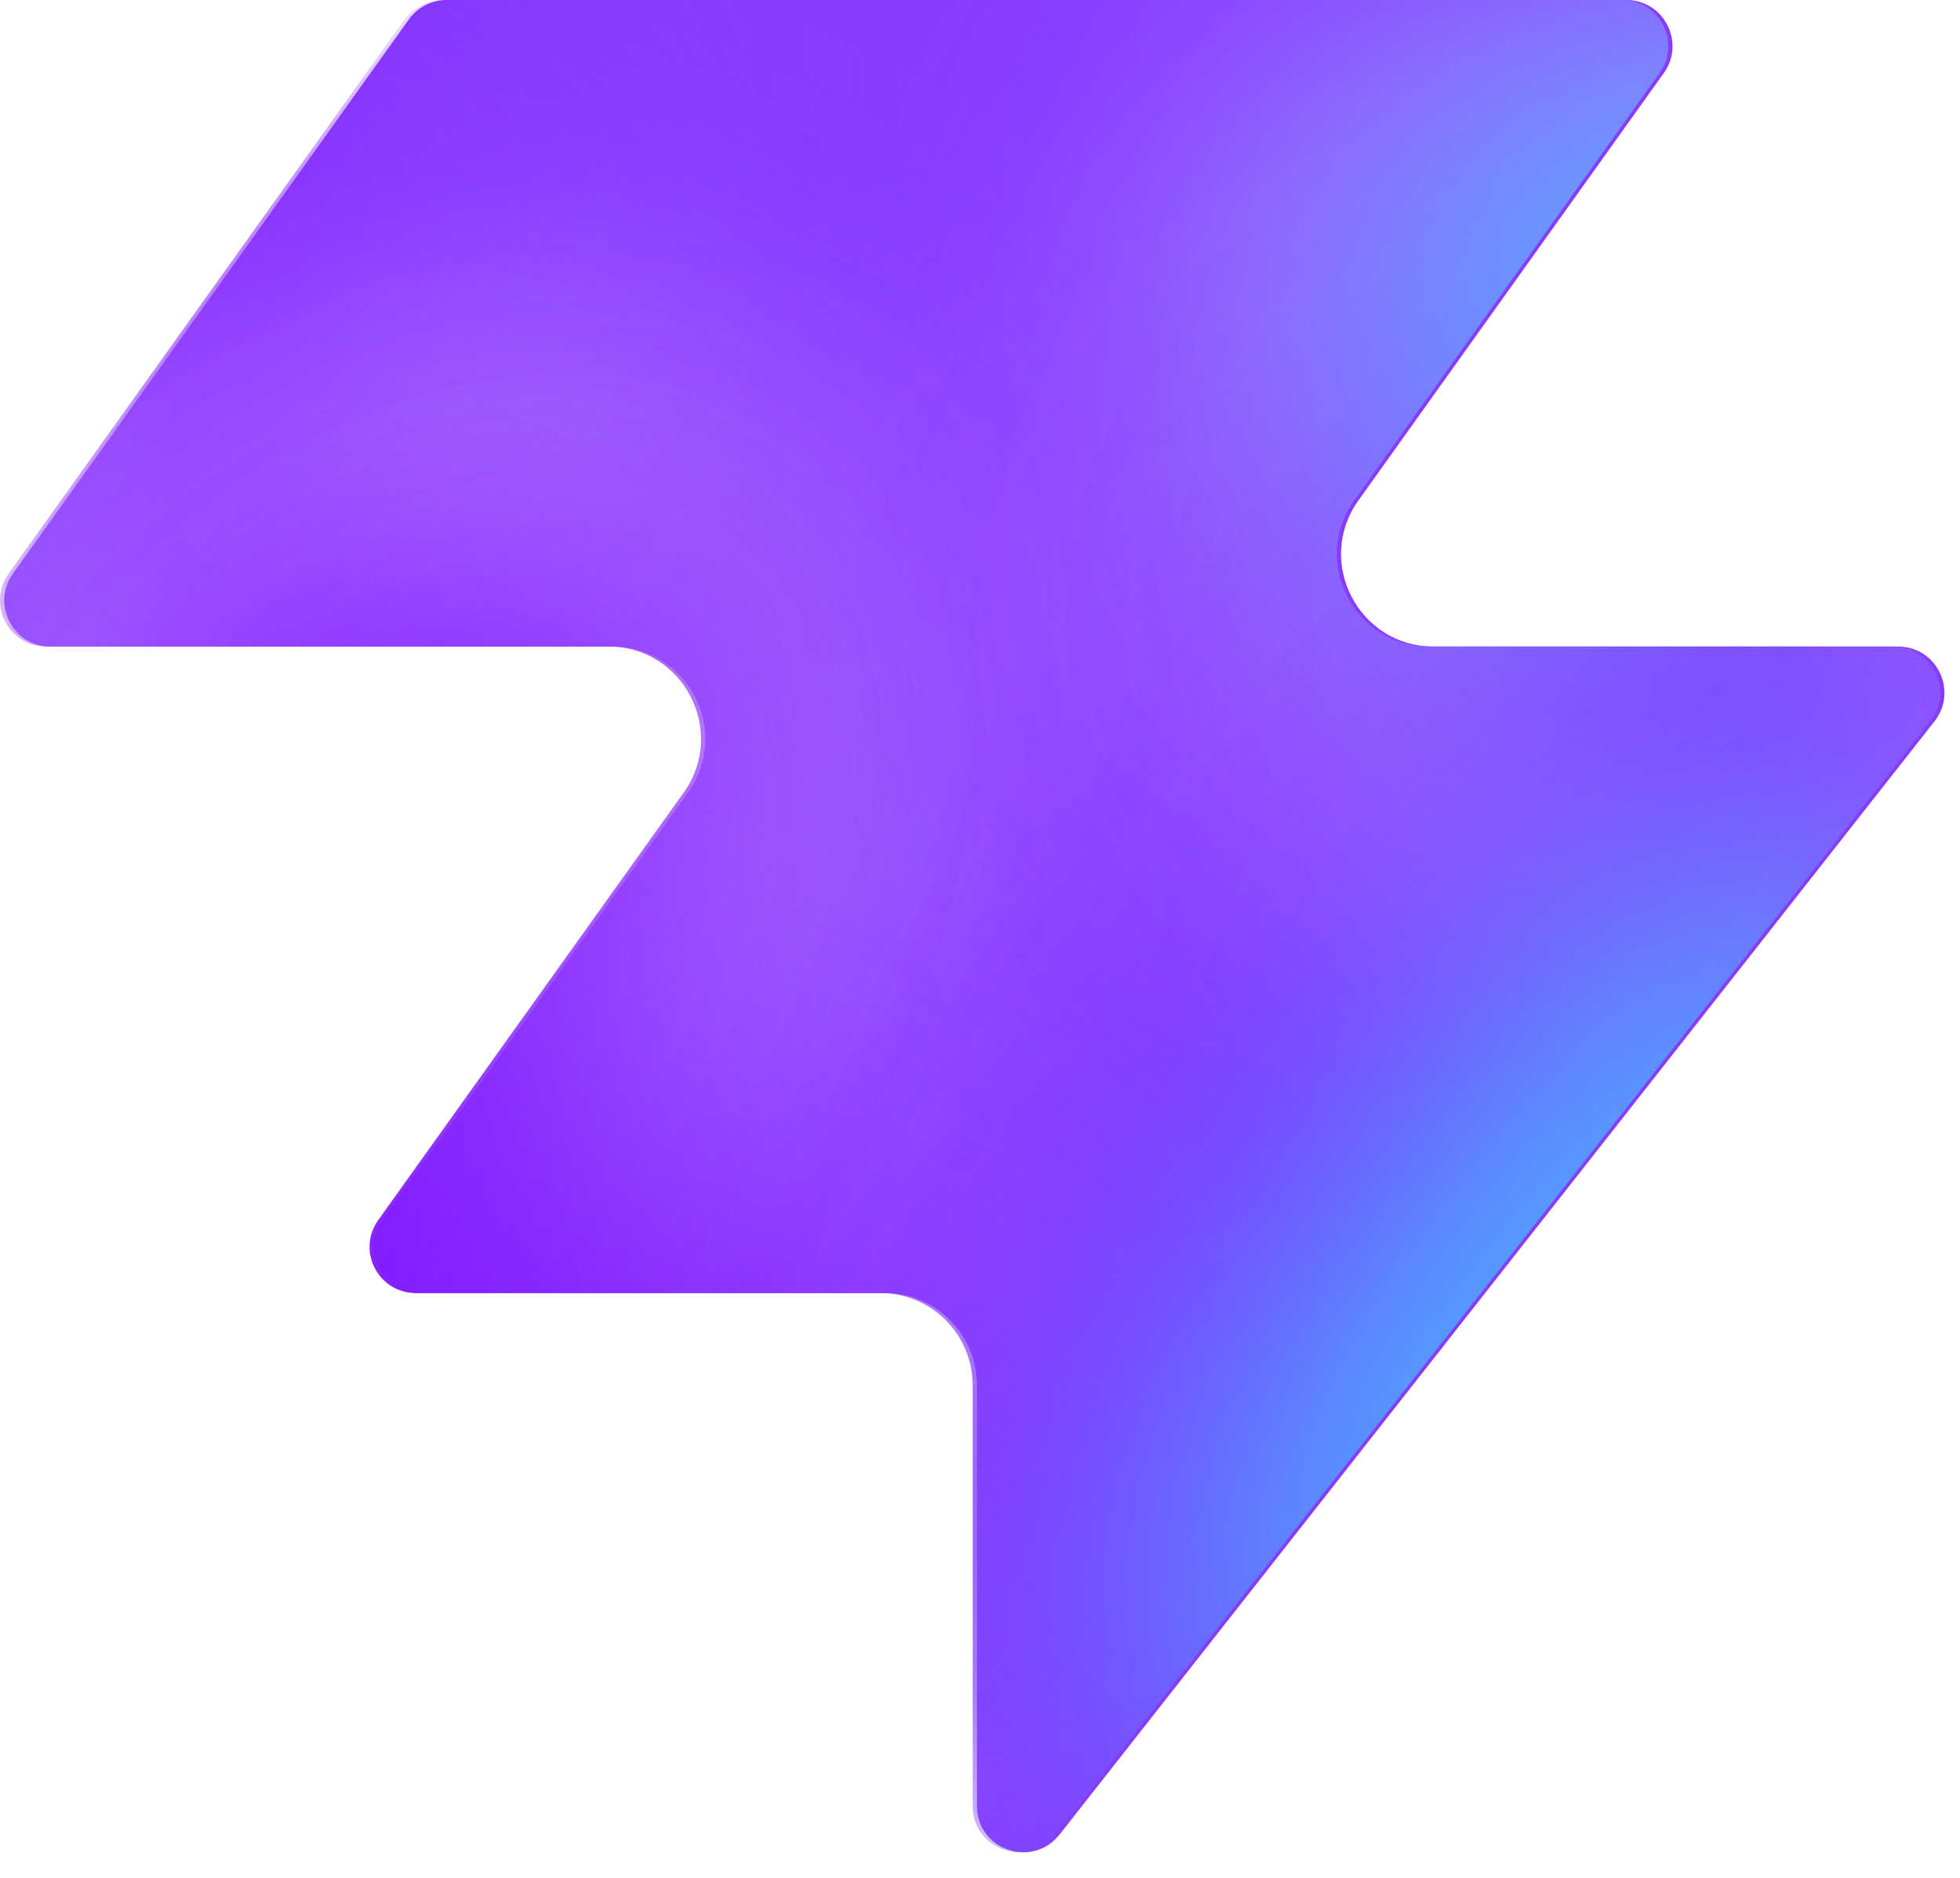
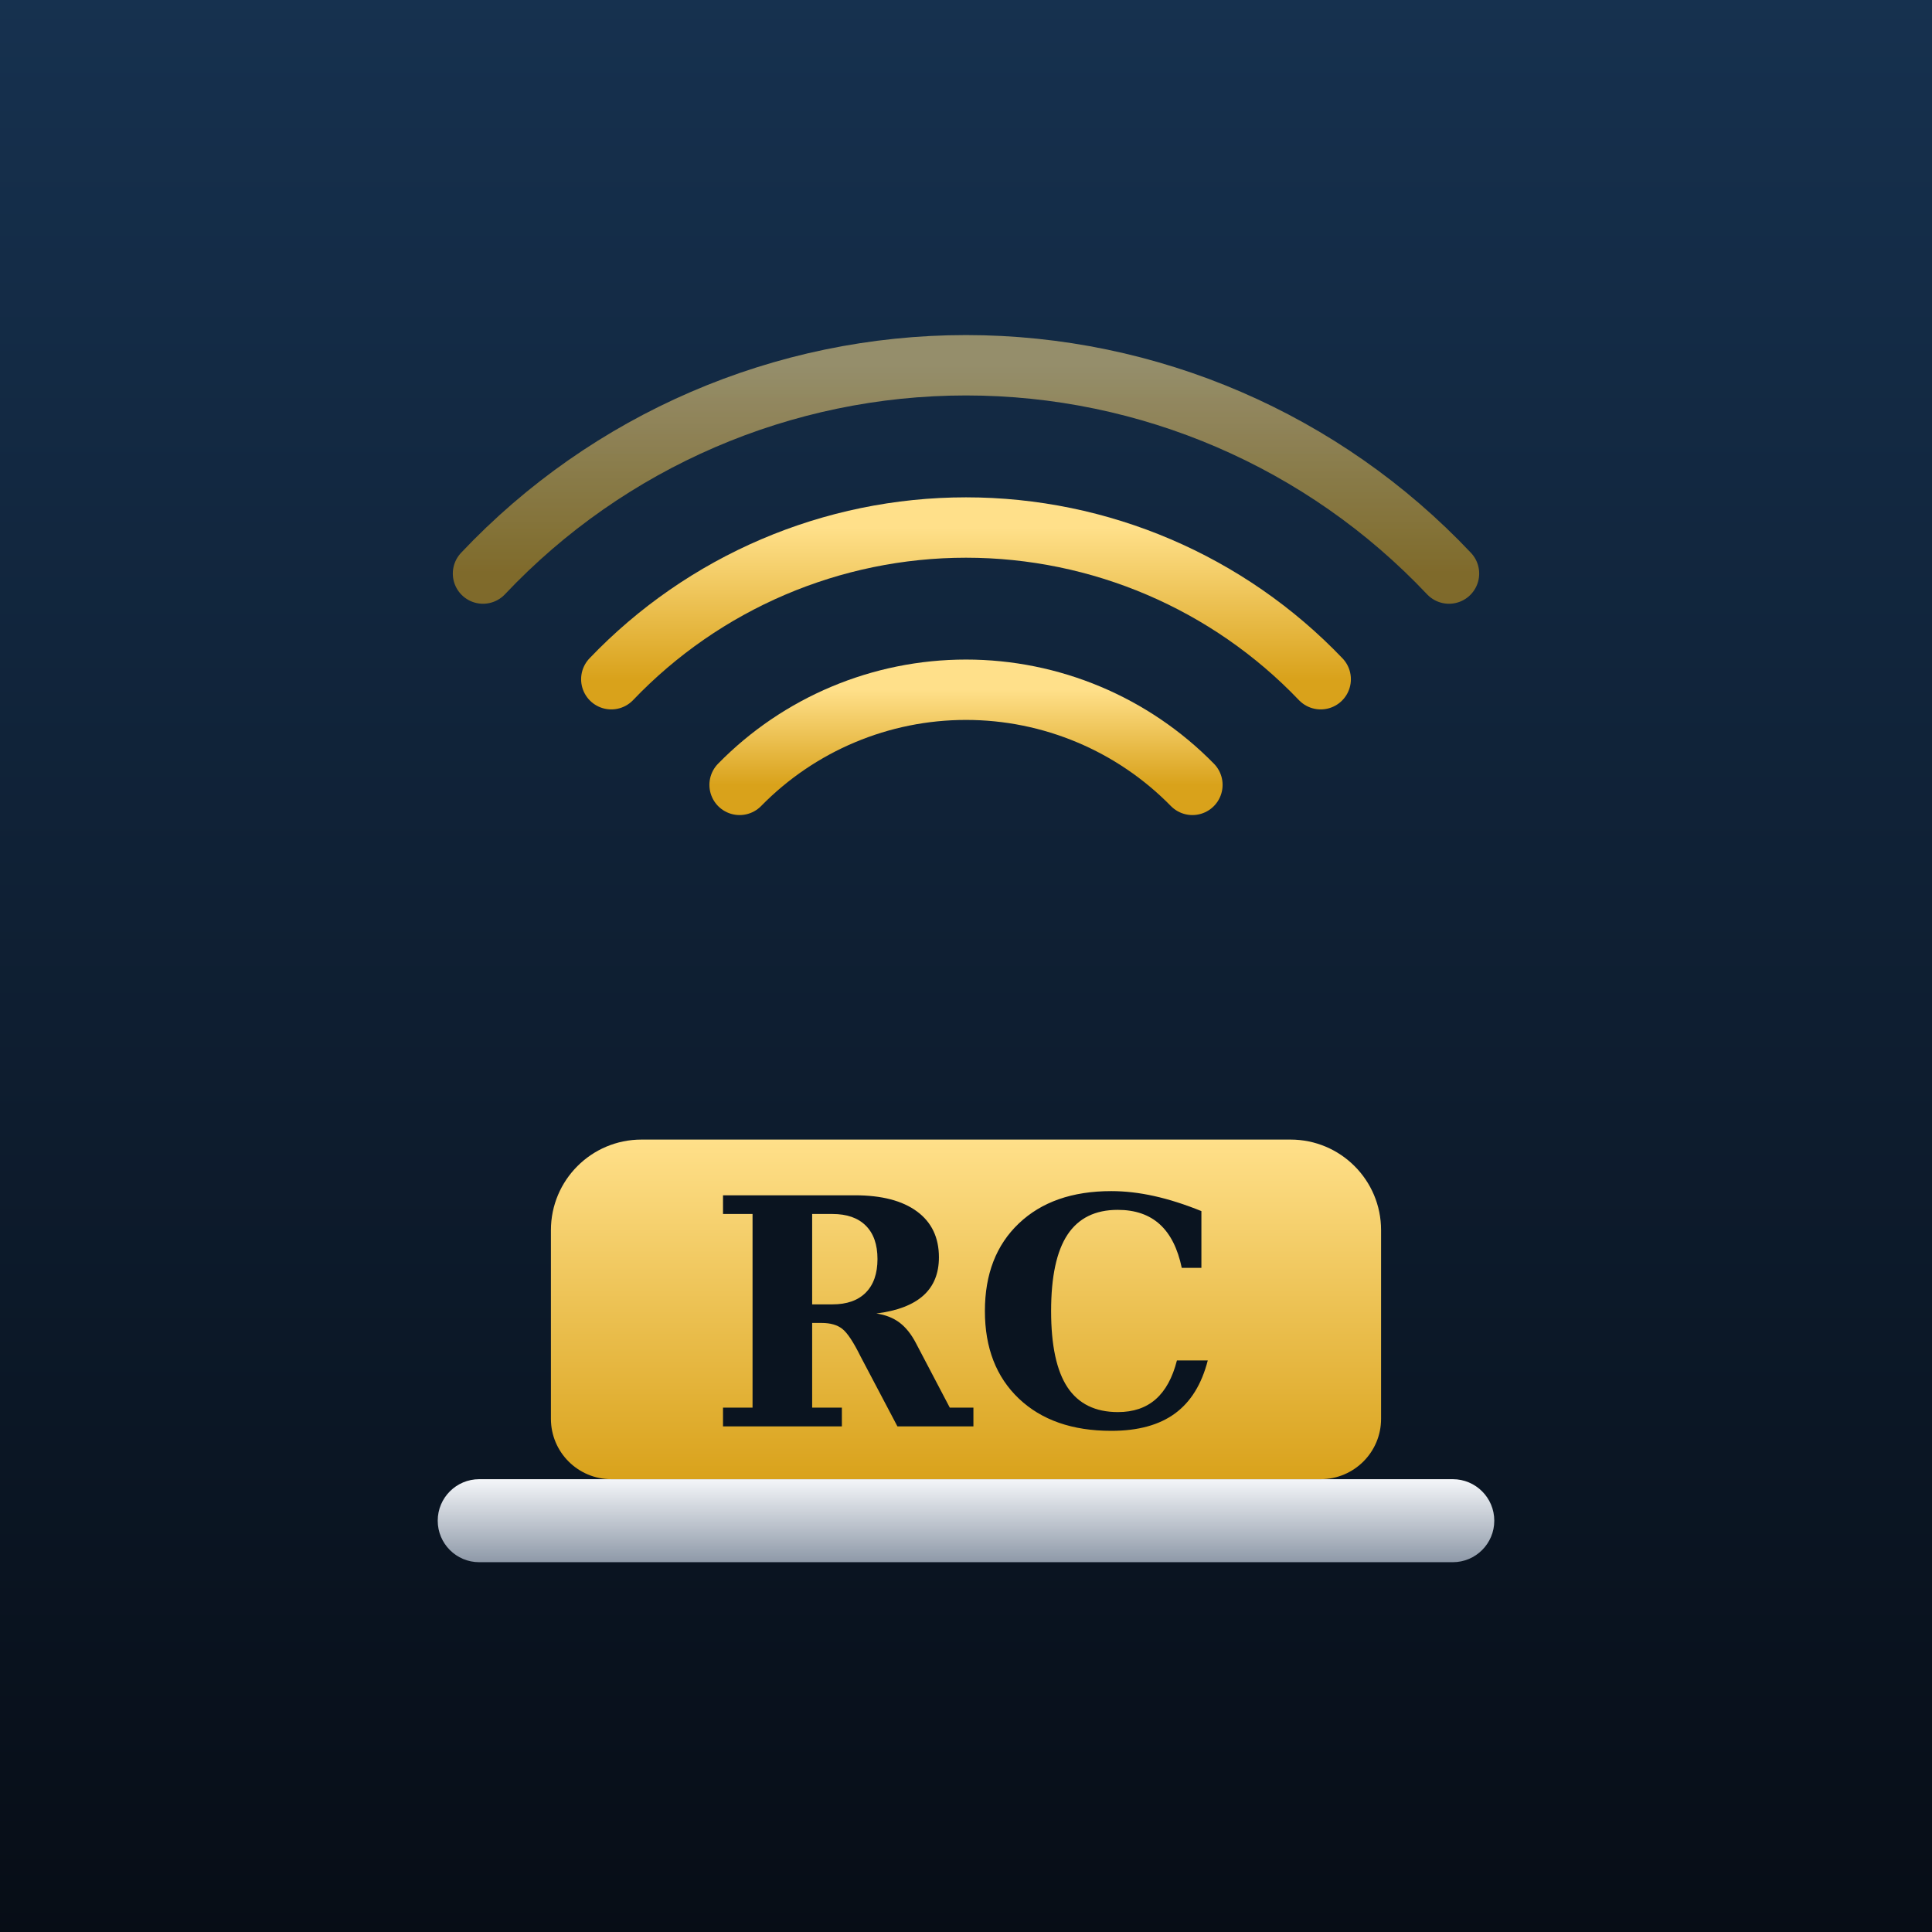
- <svg xmlns="http://www.w3.org/2000/svg" width="48" height="46" fill="none" viewBox="0 0 48 46">
-   <path fill="#863bff" d="M25.946 44.938c-.664.845-2.021.375-2.021-.698V33.937a2.26 2.26 0 0 0-2.262-2.262H10.287c-.92 0-1.456-1.04-.92-1.788l7.48-10.471c1.07-1.497 0-3.578-1.842-3.578H1.237c-.92 0-1.456-1.04-.92-1.788L10.013.474c.214-.297.556-.474.92-.474h28.894c.92 0 1.456 1.04.92 1.788l-7.48 10.471c-1.07 1.498 0 3.579 1.842 3.579h11.377c.943 0 1.473 1.088.89 1.83L25.947 44.94z" style="fill:#863bff;fill:color(display-p3 .525 .23 1);fill-opacity:1" />
-   <mask id="a" width="48" height="46" x="0" y="0" maskUnits="userSpaceOnUse" style="mask-type:alpha">
-     <path fill="#000" d="M25.842 44.938c-.664.844-2.021.375-2.021-.698V33.937a2.26 2.26 0 0 0-2.262-2.262H10.183c-.92 0-1.456-1.04-.92-1.788l7.48-10.471c1.07-1.498 0-3.579-1.842-3.579H1.133c-.92 0-1.456-1.04-.92-1.787L9.91.473c.214-.297.556-.474.92-.474h28.894c.92 0 1.456 1.04.92 1.788l-7.48 10.471c-1.07 1.498 0 3.578 1.842 3.578h11.377c.943 0 1.473 1.088.89 1.832L25.843 44.94z" style="fill:#000;fill-opacity:1" />
-   </mask>
-   <g mask="url(#a)">
-     <g filter="url(#b)">
-       <ellipse cx="5.508" cy="14.704" fill="#ede6ff" rx="5.508" ry="14.704" style="fill:#ede6ff;fill:color(display-p3 .927 .903 1);fill-opacity:1" transform="matrix(.00324 1 1 -.00324 -4.47 31.516)" />
+ <svg xmlns="http://www.w3.org/2000/svg" viewBox="0 0 512 512">
+   <defs>
+     <linearGradient id="bg" x1="0" y1="0" x2="0" y2="1">
+       <stop offset="0" stop-color="#16314f" />
+       <stop offset="1" stop-color="#070d16" />
+     </linearGradient>
+     <linearGradient id="gold" x1="0" y1="0" x2="0" y2="1">
+       <stop offset="0" stop-color="#ffe08a" />
+       <stop offset="1" stop-color="#d9a21b" />
+     </linearGradient>
+     <linearGradient id="chrome" x1="0" y1="0" x2="0" y2="1">
+       <stop offset="0" stop-color="#f4f6f9" />
+       <stop offset="1" stop-color="#8e99a8" />
+     </linearGradient>
+   </defs>
+   <rect width="512" height="512" fill="url(#bg)" />
+   <g transform="translate(0,40)">
+     <g fill="none" stroke="url(#gold)" stroke-width="16" stroke-linecap="round">
+       <path d="M196 168 A84 84 0 0 1 316 168" />
+       <path d="M162 140 A130 130 0 0 1 350 140" />
+       <path d="M128 112 A176 176 0 0 1 384 112" opacity=".55" />
    </g>
-     <g filter="url(#c)">
-       <ellipse cx="10.399" cy="29.851" fill="#ede6ff" rx="10.399" ry="29.851" style="fill:#ede6ff;fill:color(display-p3 .927 .903 1);fill-opacity:1" transform="matrix(.00324 1 1 -.00324 -39.328 7.883)" />
-     </g>
-     <g filter="url(#d)">
-       <ellipse cx="5.508" cy="30.487" fill="#7e14ff" rx="5.508" ry="30.487" style="fill:#7e14ff;fill:color(display-p3 .492 .077 1);fill-opacity:1" transform="rotate(89.814 -25.913 -14.639)scale(1 -1)" />
-     </g>
-     <g filter="url(#e)">
-       <ellipse cx="5.508" cy="30.599" fill="#7e14ff" rx="5.508" ry="30.599" style="fill:#7e14ff;fill:color(display-p3 .492 .077 1);fill-opacity:1" transform="rotate(89.814 -32.644 -3.334)scale(1 -1)" />
-     </g>
-     <g filter="url(#f)">
-       <ellipse cx="5.508" cy="30.599" fill="#7e14ff" rx="5.508" ry="30.599" style="fill:#7e14ff;fill:color(display-p3 .492 .077 1);fill-opacity:1" transform="matrix(.00324 1 1 -.00324 -34.34 30.47)" />
-     </g>
-     <g filter="url(#g)">
-       <ellipse cx="14.072" cy="22.078" fill="#ede6ff" rx="14.072" ry="22.078" style="fill:#ede6ff;fill:color(display-p3 .927 .903 1);fill-opacity:1" transform="rotate(93.35 24.506 48.493)scale(-1 1)" />
-     </g>
-     <g filter="url(#h)">
-       <ellipse cx="3.47" cy="21.501" fill="#7e14ff" rx="3.47" ry="21.501" style="fill:#7e14ff;fill:color(display-p3 .492 .077 1);fill-opacity:1" transform="rotate(89.009 28.708 47.59)scale(-1 1)" />
-     </g>
-     <g filter="url(#i)">
-       <ellipse cx="3.47" cy="21.501" fill="#7e14ff" rx="3.47" ry="21.501" style="fill:#7e14ff;fill:color(display-p3 .492 .077 1);fill-opacity:1" transform="rotate(89.009 28.708 47.59)scale(-1 1)" />
-     </g>
-     <g filter="url(#j)">
-       <ellipse cx=".387" cy="8.972" fill="#7e14ff" rx="4.407" ry="29.108" style="fill:#7e14ff;fill:color(display-p3 .492 .077 1);fill-opacity:1" transform="rotate(39.51 .387 8.972)" />
-     </g>
-     <g filter="url(#k)">
-       <ellipse cx="47.523" cy="-6.092" fill="#7e14ff" rx="4.407" ry="29.108" style="fill:#7e14ff;fill:color(display-p3 .492 .077 1);fill-opacity:1" transform="rotate(37.892 47.523 -6.092)" />
-     </g>
-     <g filter="url(#l)">
-       <ellipse cx="41.412" cy="6.333" fill="#47bfff" rx="5.971" ry="9.665" style="fill:#47bfff;fill:color(display-p3 .28 .748 1);fill-opacity:1" transform="rotate(37.892 41.412 6.333)" />
-     </g>
-     <g filter="url(#m)">
-       <ellipse cx="-1.879" cy="38.332" fill="#7e14ff" rx="4.407" ry="29.108" style="fill:#7e14ff;fill:color(display-p3 .492 .077 1);fill-opacity:1" transform="rotate(37.892 -1.88 38.332)" />
-     </g>
-     <g filter="url(#n)">
-       <ellipse cx="-1.879" cy="38.332" fill="#7e14ff" rx="4.407" ry="29.108" style="fill:#7e14ff;fill:color(display-p3 .492 .077 1);fill-opacity:1" transform="rotate(37.892 -1.88 38.332)" />
-     </g>
-     <g filter="url(#o)">
-       <ellipse cx="35.651" cy="29.907" fill="#7e14ff" rx="4.407" ry="29.108" style="fill:#7e14ff;fill:color(display-p3 .492 .077 1);fill-opacity:1" transform="rotate(37.892 35.651 29.907)" />
-     </g>
-     <g filter="url(#p)">
-       <ellipse cx="38.418" cy="32.4" fill="#47bfff" rx="5.971" ry="15.297" style="fill:#47bfff;fill:color(display-p3 .28 .748 1);fill-opacity:1" transform="rotate(37.892 38.418 32.4)" />
-     </g>
+     <path d="M150 392 Q256 320 362 392 Z" fill="url(#chrome)" opacity=".0" />
+     <rect x="116" y="352" width="280" height="22" rx="11" fill="url(#chrome)" />
+     <path d="M170 262 h172 a24 24 0 0 1 24 24 v50 a16 16 0 0 1 -16 16 h-188 a16 16 0 0 1 -16 -16 v-50 a24 24 0 0 1 24 -24z" fill="url(#gold)" />
+     <text x="256" y="338" text-anchor="middle" font-family="Georgia,'DejaVu Serif',serif" font-weight="700" font-size="84" fill="#0A1420">RC</text>
  </g>
-   <defs>
-     <filter id="b" width="60.045" height="41.654" x="-19.77" y="16.149" color-interpolation-filters="sRGB" filterUnits="userSpaceOnUse">
-       <feFlood flood-opacity="0" result="BackgroundImageFix" />
-       <feBlend in="SourceGraphic" in2="BackgroundImageFix" result="shape" />
-       <feGaussianBlur result="effect1_foregroundBlur_2002_17158" stdDeviation="7.659" />
-     </filter>
-     <filter id="c" width="90.34" height="51.437" x="-54.613" y="-7.533" color-interpolation-filters="sRGB" filterUnits="userSpaceOnUse">
-       <feFlood flood-opacity="0" result="BackgroundImageFix" />
-       <feBlend in="SourceGraphic" in2="BackgroundImageFix" result="shape" />
-       <feGaussianBlur result="effect1_foregroundBlur_2002_17158" stdDeviation="7.659" />
-     </filter>
-     <filter id="d" width="79.355" height="29.4" x="-49.64" y="2.03" color-interpolation-filters="sRGB" filterUnits="userSpaceOnUse">
-       <feFlood flood-opacity="0" result="BackgroundImageFix" />
-       <feBlend in="SourceGraphic" in2="BackgroundImageFix" result="shape" />
-       <feGaussianBlur result="effect1_foregroundBlur_2002_17158" stdDeviation="4.596" />
-     </filter>
-     <filter id="e" width="79.579" height="29.4" x="-45.045" y="20.029" color-interpolation-filters="sRGB" filterUnits="userSpaceOnUse">
-       <feFlood flood-opacity="0" result="BackgroundImageFix" />
-       <feBlend in="SourceGraphic" in2="BackgroundImageFix" result="shape" />
-       <feGaussianBlur result="effect1_foregroundBlur_2002_17158" stdDeviation="4.596" />
-     </filter>
-     <filter id="f" width="79.579" height="29.4" x="-43.513" y="21.178" color-interpolation-filters="sRGB" filterUnits="userSpaceOnUse">
-       <feFlood flood-opacity="0" result="BackgroundImageFix" />
-       <feBlend in="SourceGraphic" in2="BackgroundImageFix" result="shape" />
-       <feGaussianBlur result="effect1_foregroundBlur_2002_17158" stdDeviation="4.596" />
-     </filter>
-     <filter id="g" width="74.749" height="58.852" x="15.756" y="-17.901" color-interpolation-filters="sRGB" filterUnits="userSpaceOnUse">
-       <feFlood flood-opacity="0" result="BackgroundImageFix" />
-       <feBlend in="SourceGraphic" in2="BackgroundImageFix" result="shape" />
-       <feGaussianBlur result="effect1_foregroundBlur_2002_17158" stdDeviation="7.659" />
-     </filter>
-     <filter id="h" width="61.377" height="25.362" x="23.548" y="2.284" color-interpolation-filters="sRGB" filterUnits="userSpaceOnUse">
-       <feFlood flood-opacity="0" result="BackgroundImageFix" />
-       <feBlend in="SourceGraphic" in2="BackgroundImageFix" result="shape" />
-       <feGaussianBlur result="effect1_foregroundBlur_2002_17158" stdDeviation="4.596" />
-     </filter>
-     <filter id="i" width="61.377" height="25.362" x="23.548" y="2.284" color-interpolation-filters="sRGB" filterUnits="userSpaceOnUse">
-       <feFlood flood-opacity="0" result="BackgroundImageFix" />
-       <feBlend in="SourceGraphic" in2="BackgroundImageFix" result="shape" />
-       <feGaussianBlur result="effect1_foregroundBlur_2002_17158" stdDeviation="4.596" />
-     </filter>
-     <filter id="j" width="56.045" height="63.649" x="-27.636" y="-22.853" color-interpolation-filters="sRGB" filterUnits="userSpaceOnUse">
-       <feFlood flood-opacity="0" result="BackgroundImageFix" />
-       <feBlend in="SourceGraphic" in2="BackgroundImageFix" result="shape" />
-       <feGaussianBlur result="effect1_foregroundBlur_2002_17158" stdDeviation="4.596" />
-     </filter>
-     <filter id="k" width="54.814" height="64.646" x="20.116" y="-38.415" color-interpolation-filters="sRGB" filterUnits="userSpaceOnUse">
-       <feFlood flood-opacity="0" result="BackgroundImageFix" />
-       <feBlend in="SourceGraphic" in2="BackgroundImageFix" result="shape" />
-       <feGaussianBlur result="effect1_foregroundBlur_2002_17158" stdDeviation="4.596" />
-     </filter>
-     <filter id="l" width="33.541" height="35.313" x="24.641" y="-11.323" color-interpolation-filters="sRGB" filterUnits="userSpaceOnUse">
-       <feFlood flood-opacity="0" result="BackgroundImageFix" />
-       <feBlend in="SourceGraphic" in2="BackgroundImageFix" result="shape" />
-       <feGaussianBlur result="effect1_foregroundBlur_2002_17158" stdDeviation="4.596" />
-     </filter>
-     <filter id="m" width="54.814" height="64.646" x="-29.286" y="6.009" color-interpolation-filters="sRGB" filterUnits="userSpaceOnUse">
-       <feFlood flood-opacity="0" result="BackgroundImageFix" />
-       <feBlend in="SourceGraphic" in2="BackgroundImageFix" result="shape" />
-       <feGaussianBlur result="effect1_foregroundBlur_2002_17158" stdDeviation="4.596" />
-     </filter>
-     <filter id="n" width="54.814" height="64.646" x="-29.286" y="6.009" color-interpolation-filters="sRGB" filterUnits="userSpaceOnUse">
-       <feFlood flood-opacity="0" result="BackgroundImageFix" />
-       <feBlend in="SourceGraphic" in2="BackgroundImageFix" result="shape" />
-       <feGaussianBlur result="effect1_foregroundBlur_2002_17158" stdDeviation="4.596" />
-     </filter>
-     <filter id="o" width="54.814" height="64.646" x="8.244" y="-2.416" color-interpolation-filters="sRGB" filterUnits="userSpaceOnUse">
-       <feFlood flood-opacity="0" result="BackgroundImageFix" />
-       <feBlend in="SourceGraphic" in2="BackgroundImageFix" result="shape" />
-       <feGaussianBlur result="effect1_foregroundBlur_2002_17158" stdDeviation="4.596" />
-     </filter>
-     <filter id="p" width="39.409" height="43.623" x="18.713" y="10.588" color-interpolation-filters="sRGB" filterUnits="userSpaceOnUse">
-       <feFlood flood-opacity="0" result="BackgroundImageFix" />
-       <feBlend in="SourceGraphic" in2="BackgroundImageFix" result="shape" />
-       <feGaussianBlur result="effect1_foregroundBlur_2002_17158" stdDeviation="4.596" />
-     </filter>
-   </defs>
</svg>
